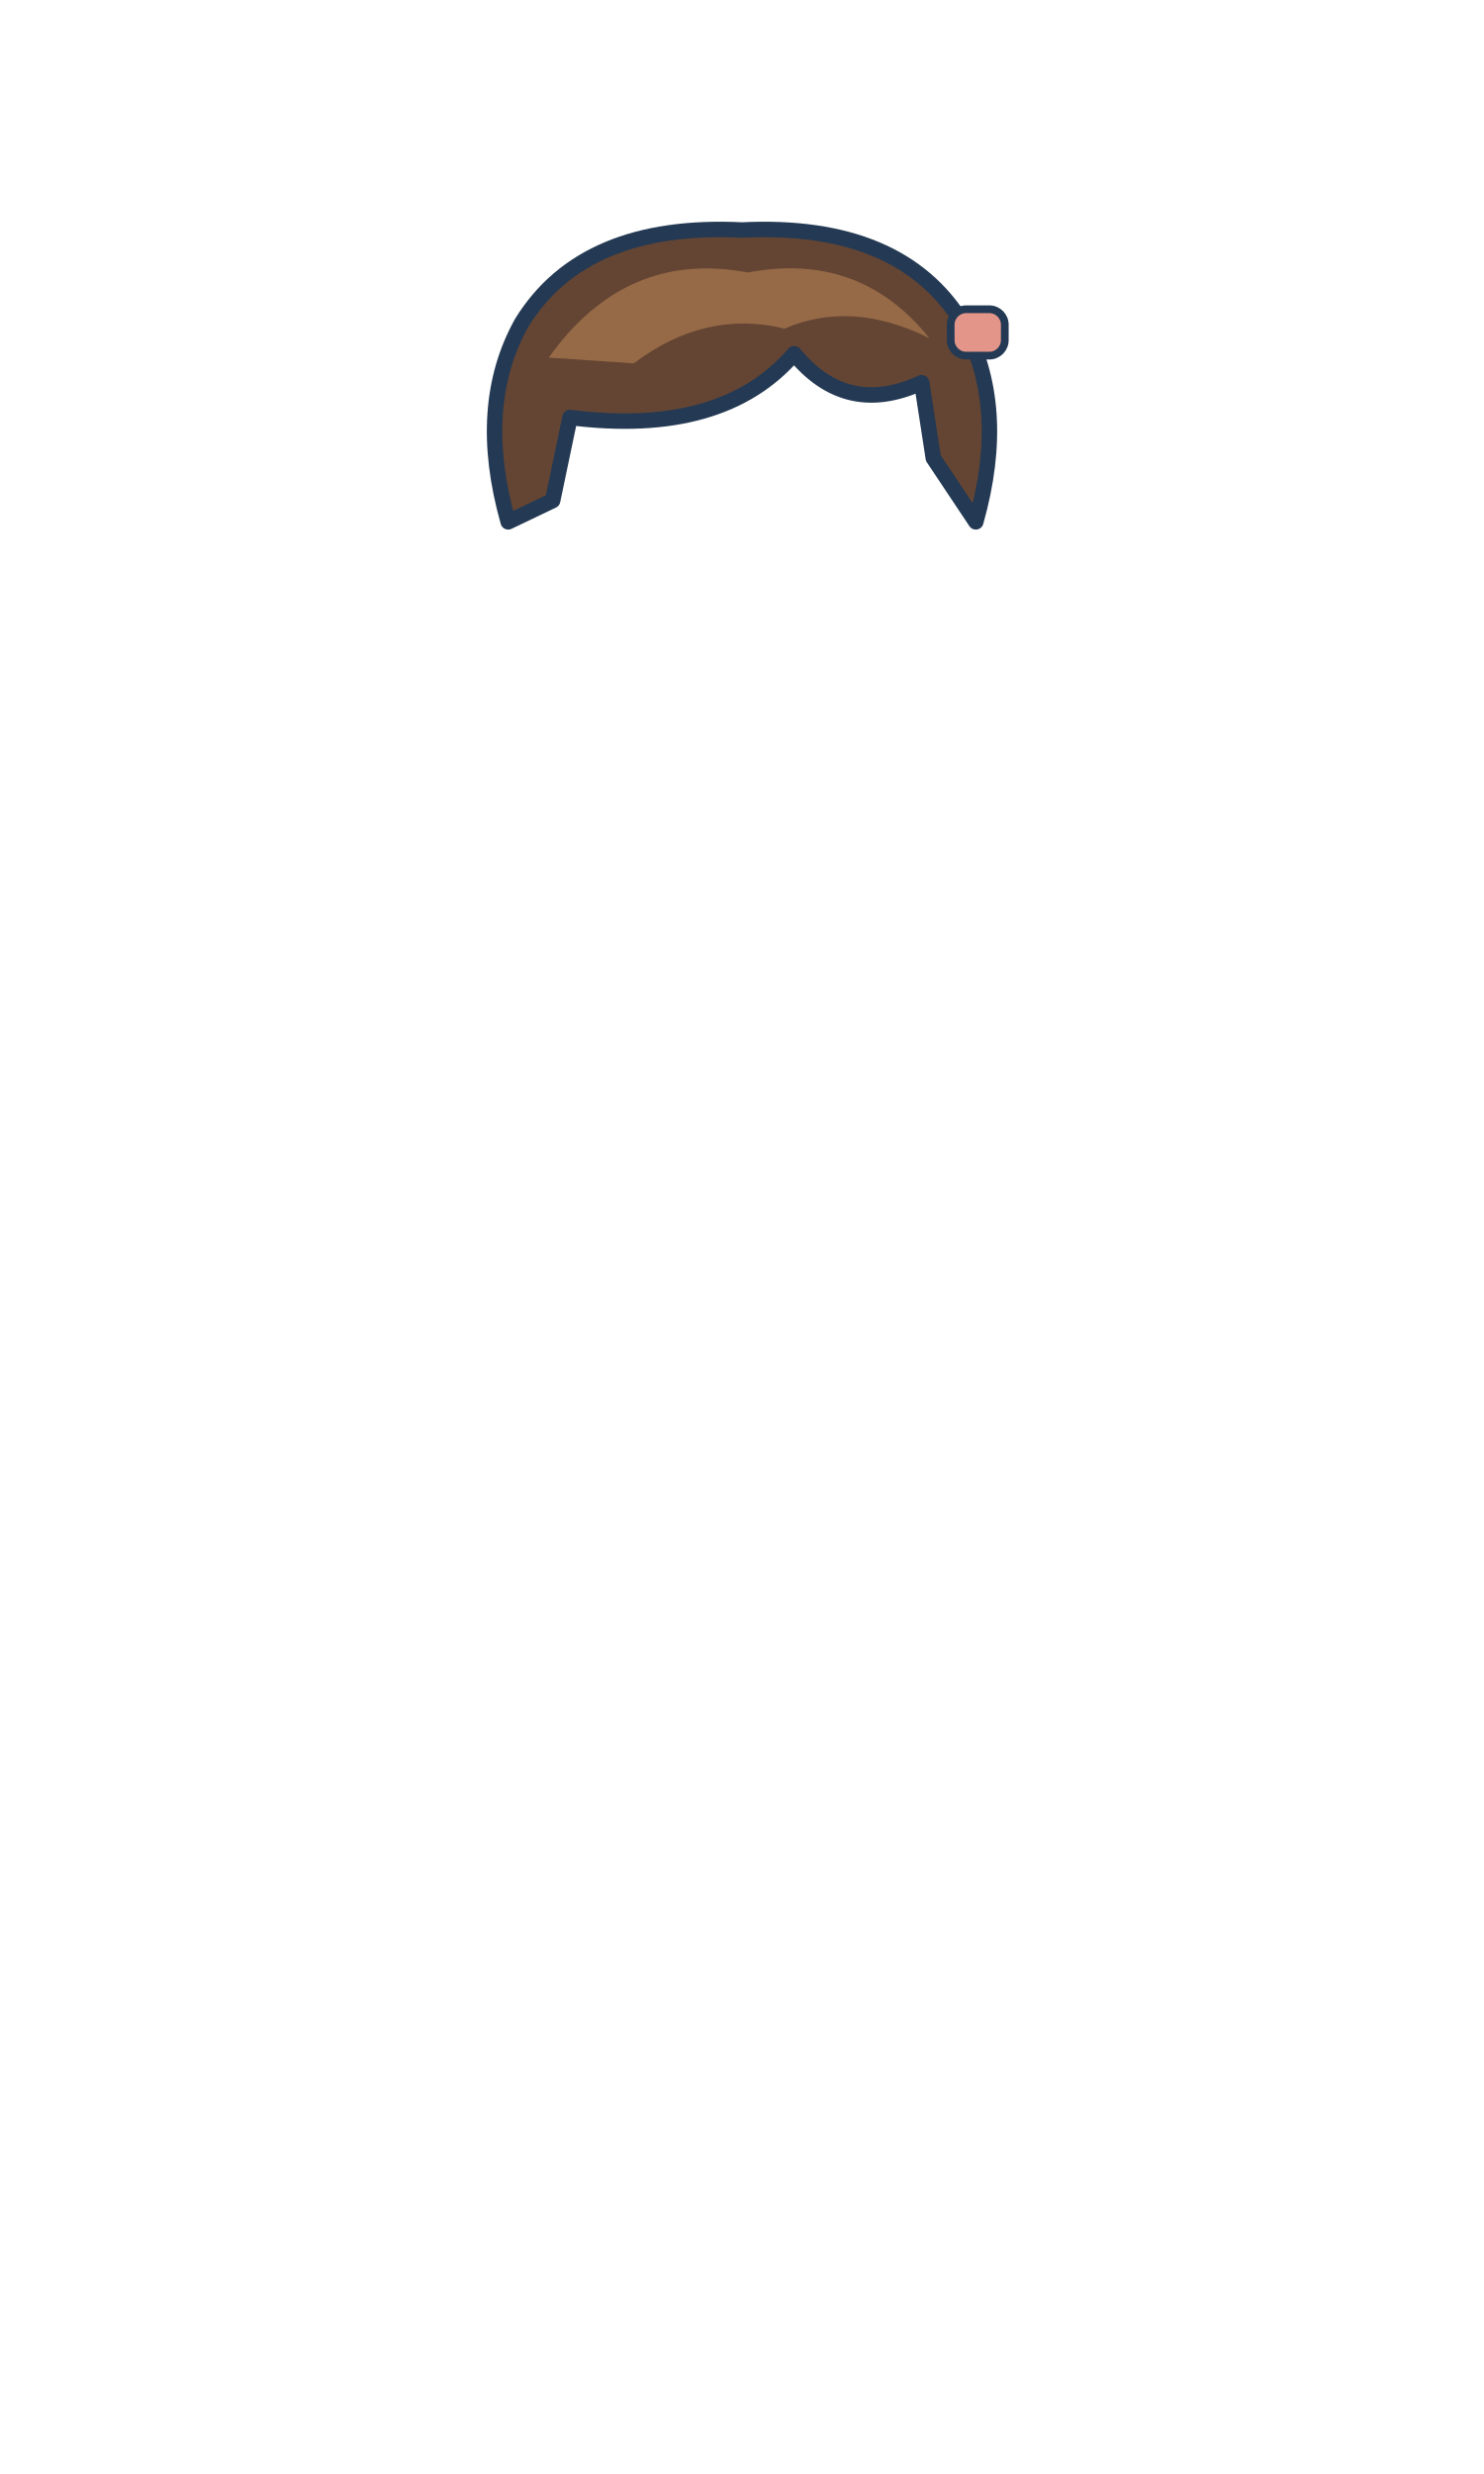
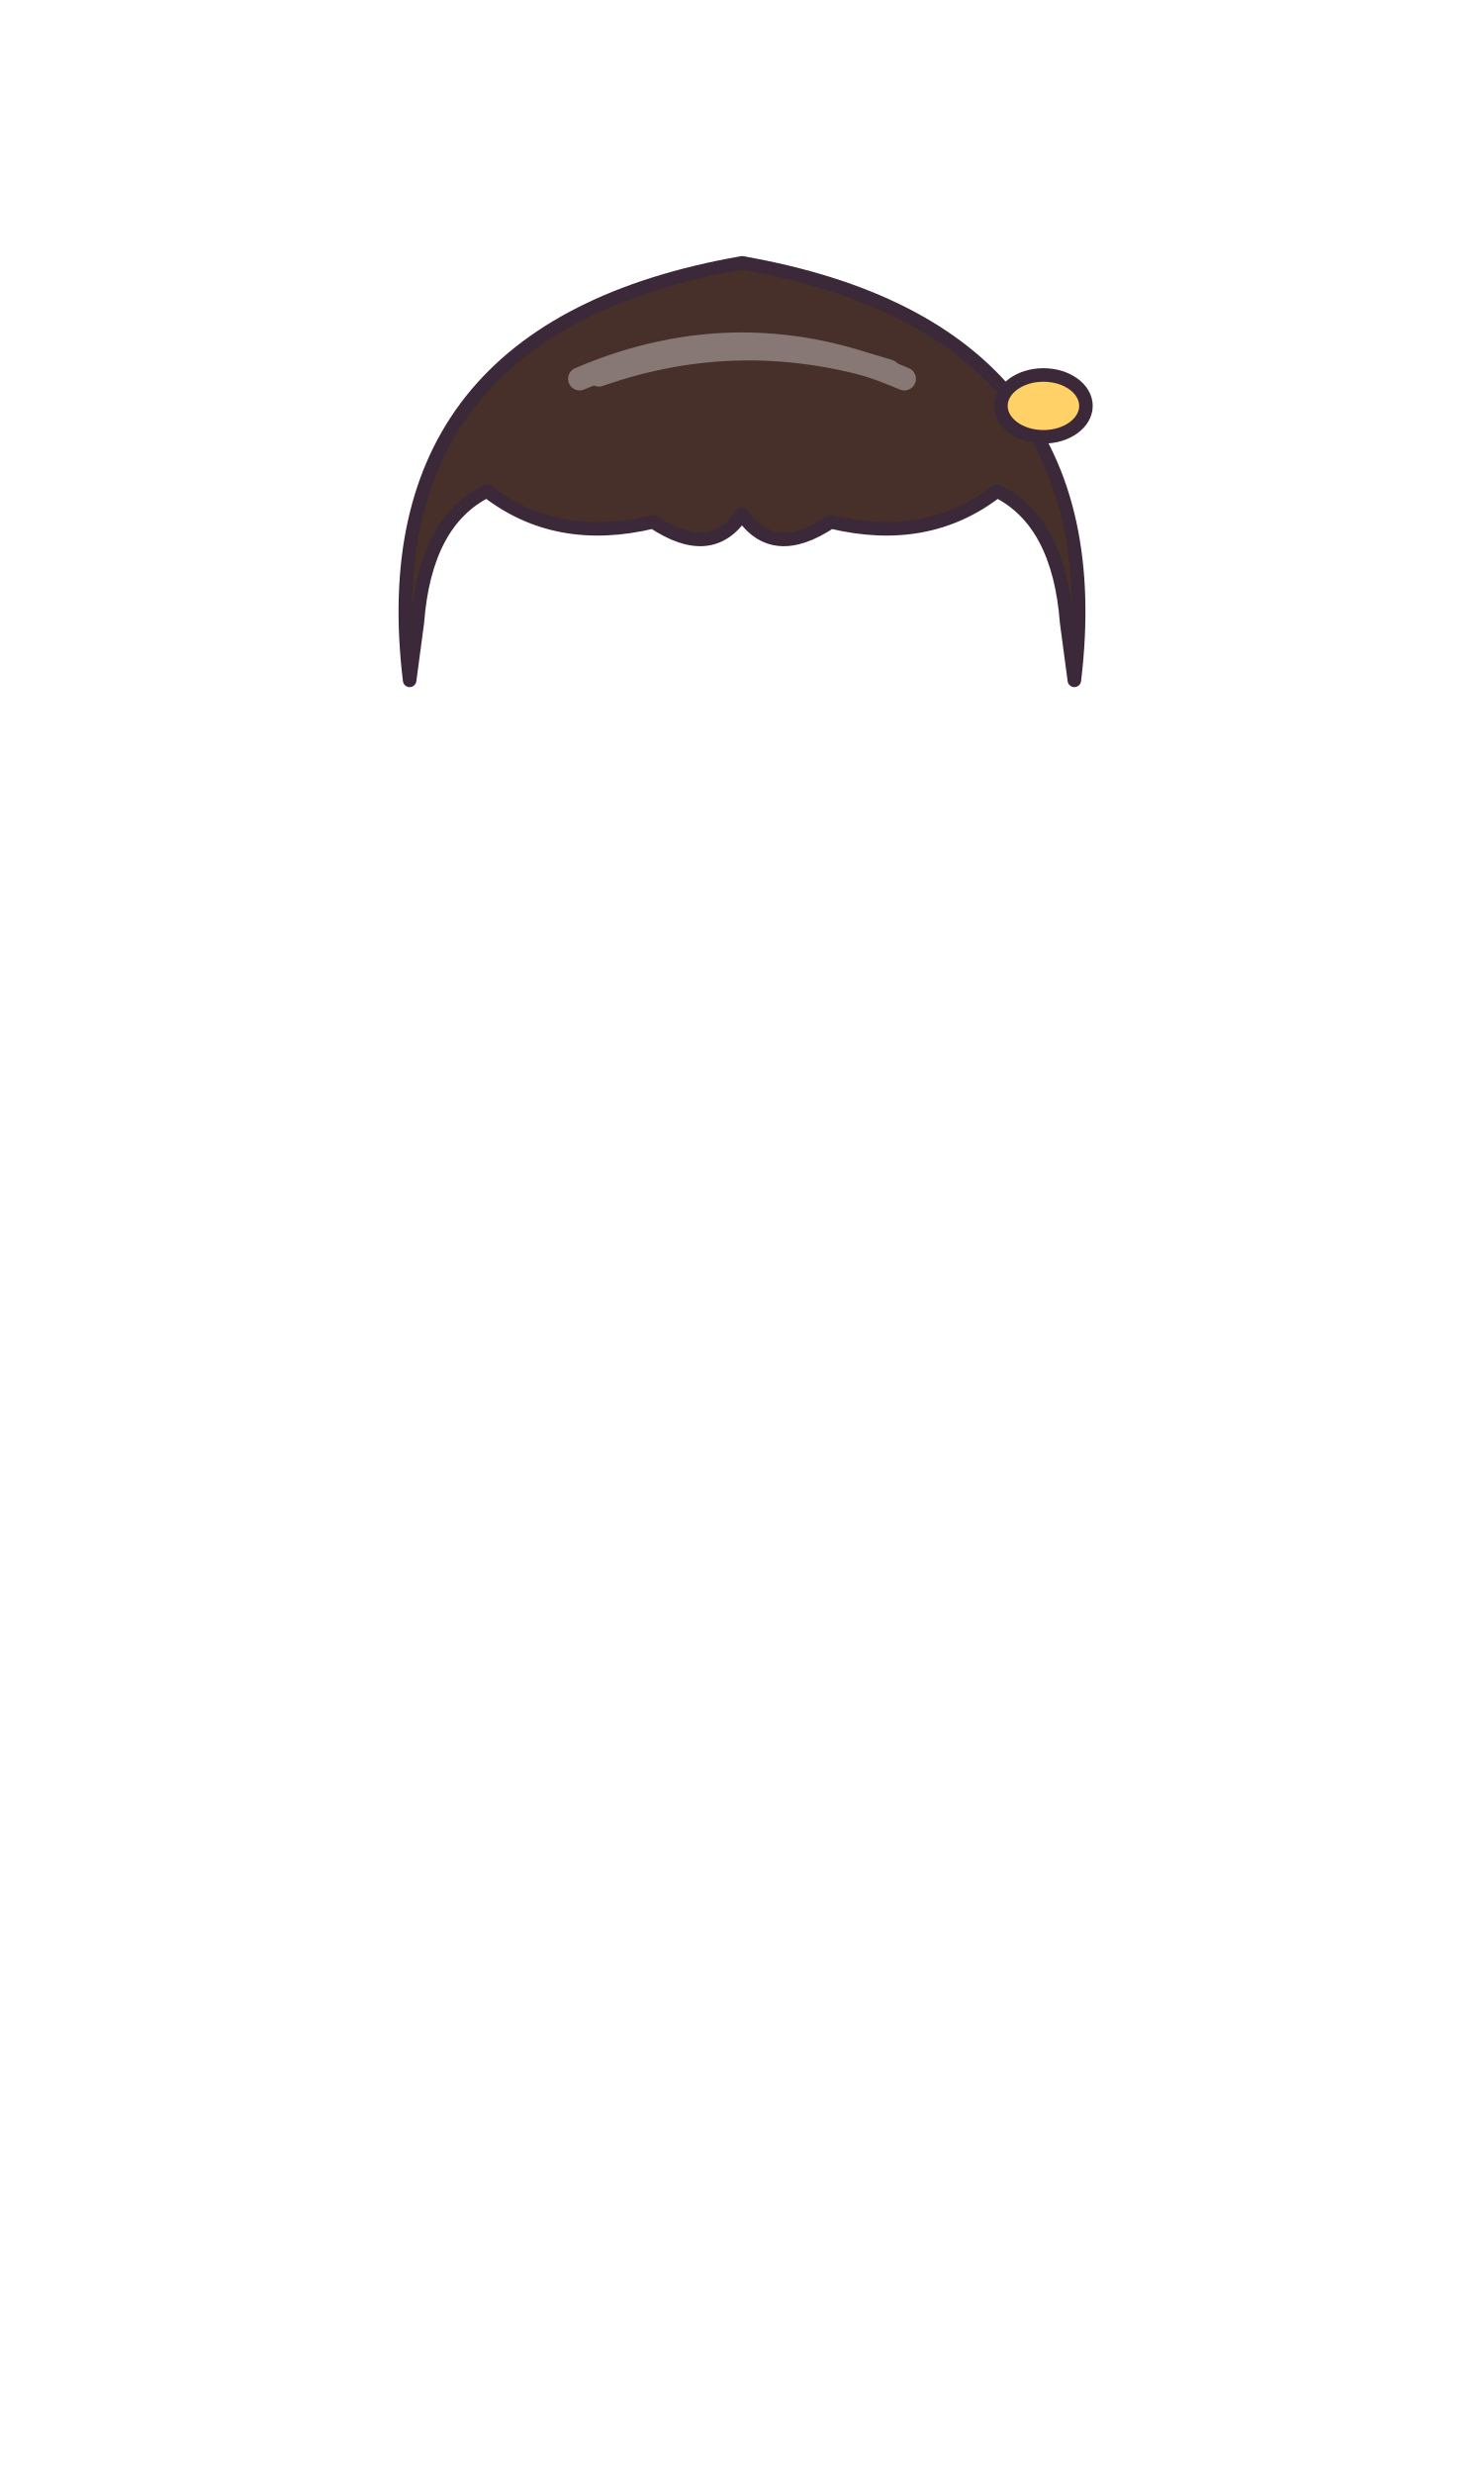
<svg xmlns="http://www.w3.org/2000/svg" width="768" height="1280" viewBox="0 0 768 1280">
-   <g stroke="#243953" stroke-width="8" stroke-linejoin="round" stroke-linecap="round">
-     <path d="M263 270 Q246 210 270 167 Q302 115 384 119 Q466 115 498 167 Q522 210 505 270 L483 237 L477 198 Q438 216 411 183 Q374 226 295 216 L286 259 Z" fill="#644533" />
-     <path d="M284 185 Q324 129 387 141 Q445 130 481 175 Q441 155 406 170 Q365 160 328 188 Z" fill="#976a47" stroke="none" />
-     <rect x="492" y="160" width="28" height="24" rx="8" fill="#e3958a" stroke-width="4" />
+   <g stroke-linejoin="round" stroke-linecap="round">
+     <path d="M212 352 Q190 170 384 136 Q578 170 556 352 L552 322 Q548 270 516 254 Q480 282 430 270 Q400 290 384 266 Q368 290 338 270 Q288 282 252 254 Q220 270 216 322 Z" fill="#47302a" stroke="#3b2838" stroke-width="7" />
+     <path d="M300 196 Q384 160 468 196" fill="none" stroke="#877875" stroke-width="12" />
+     <ellipse cx="540" cy="210" rx="22" ry="16" fill="#ffd166" stroke="#3b2838" stroke-width="7" />
+     <path d="M310 194 Q384 168 460 192" fill="none" stroke="#877875" stroke-width="12" />
  </g>
</svg>
